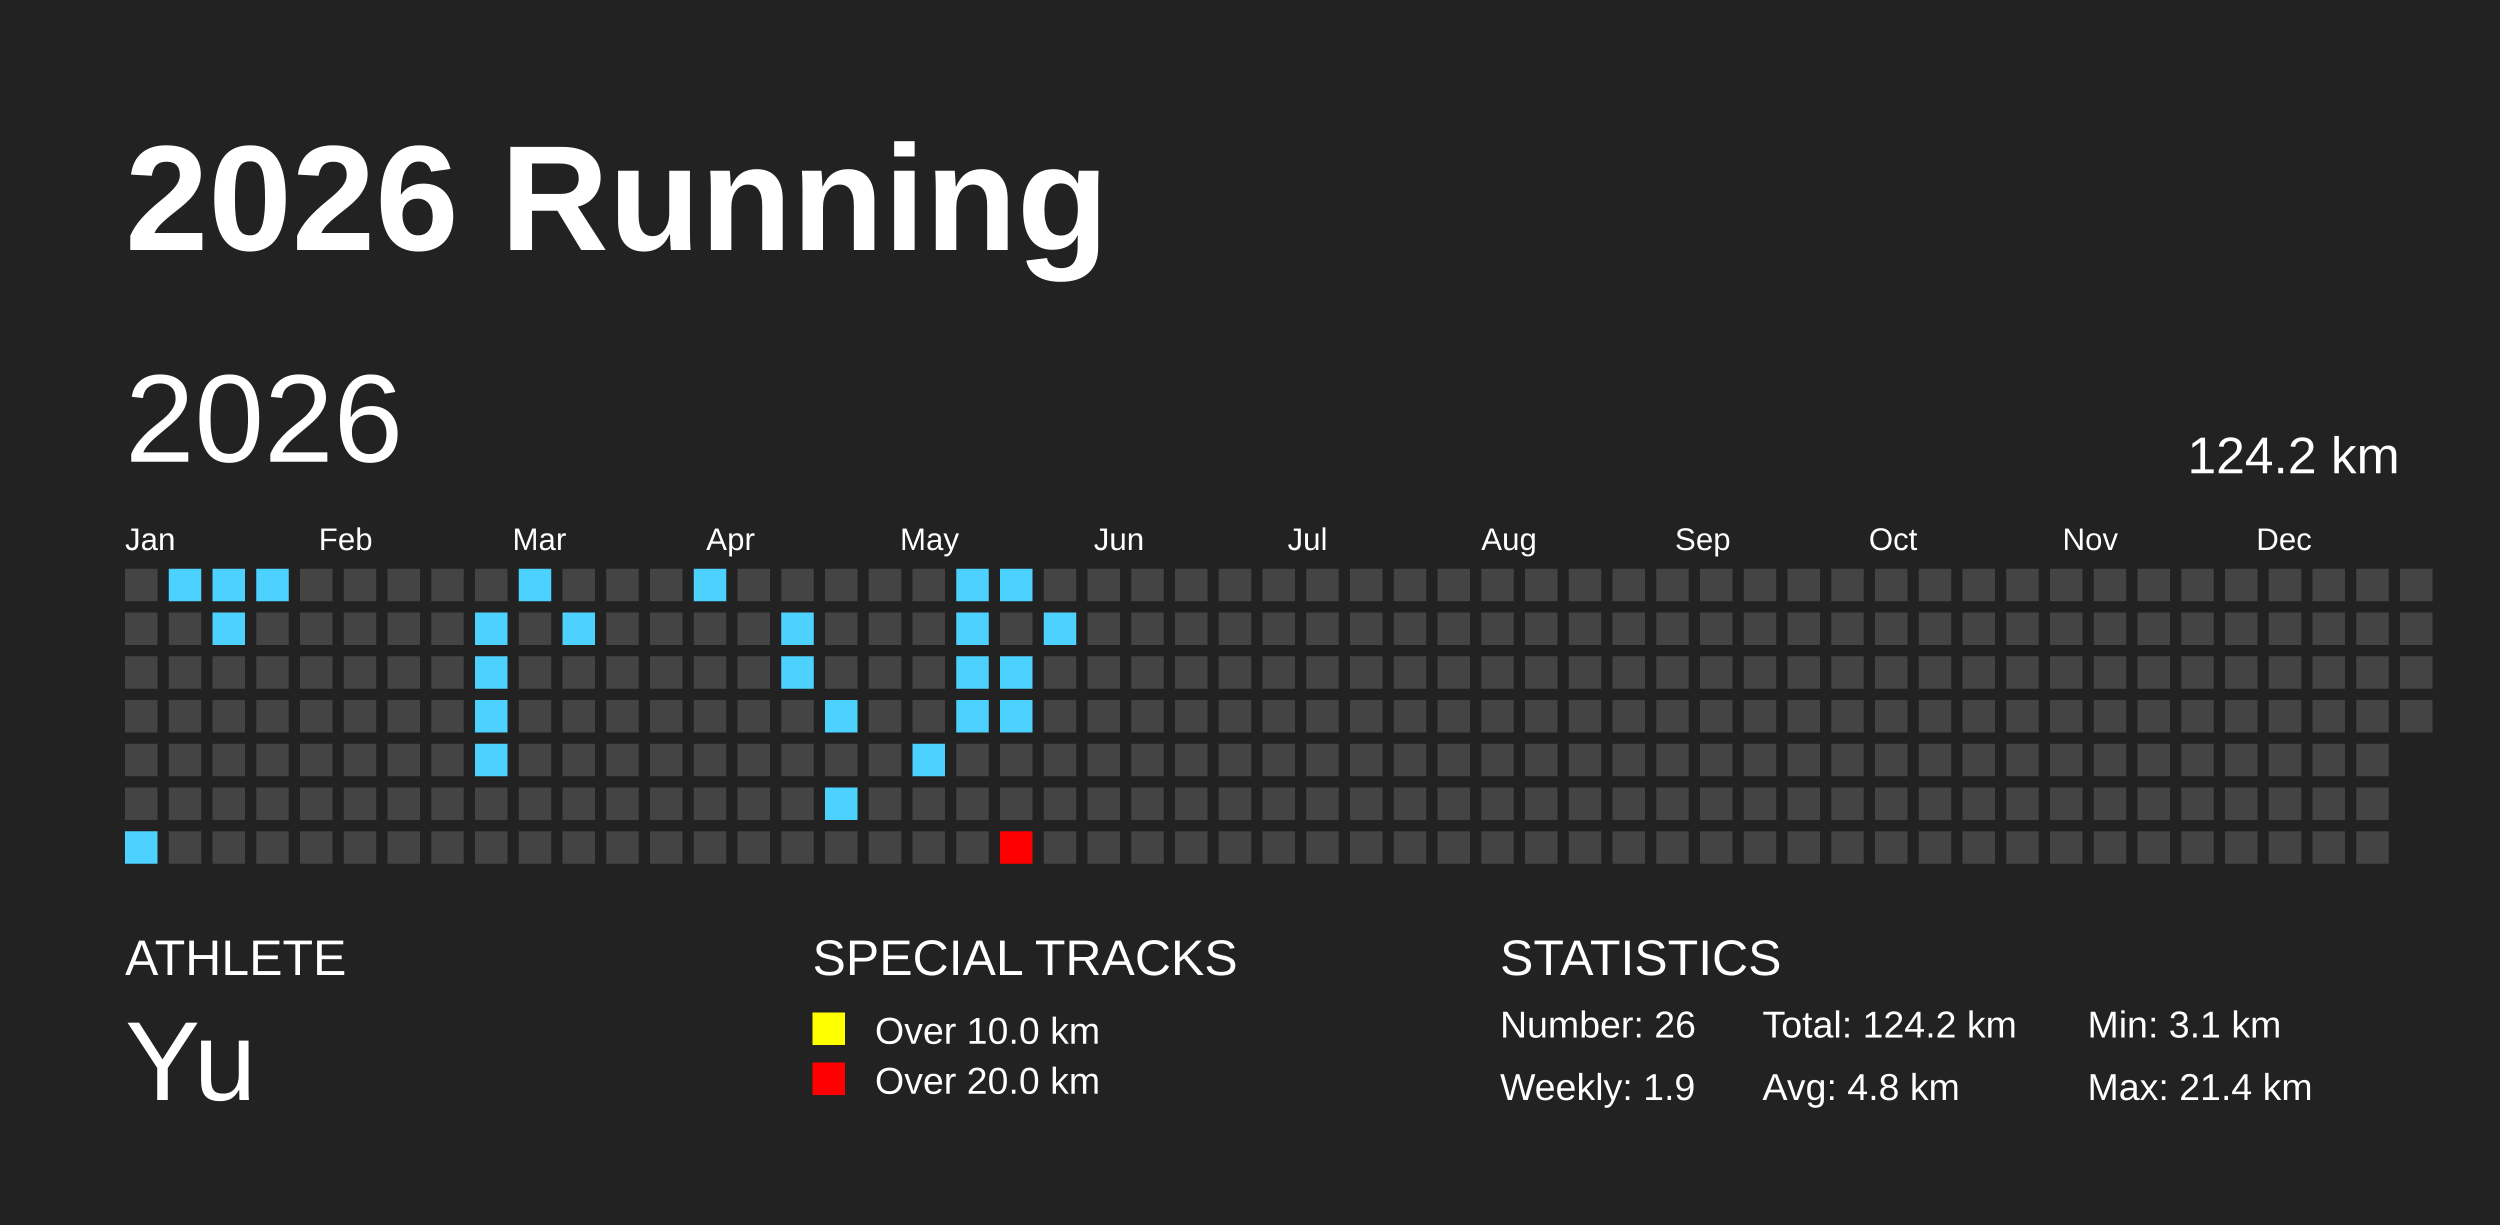
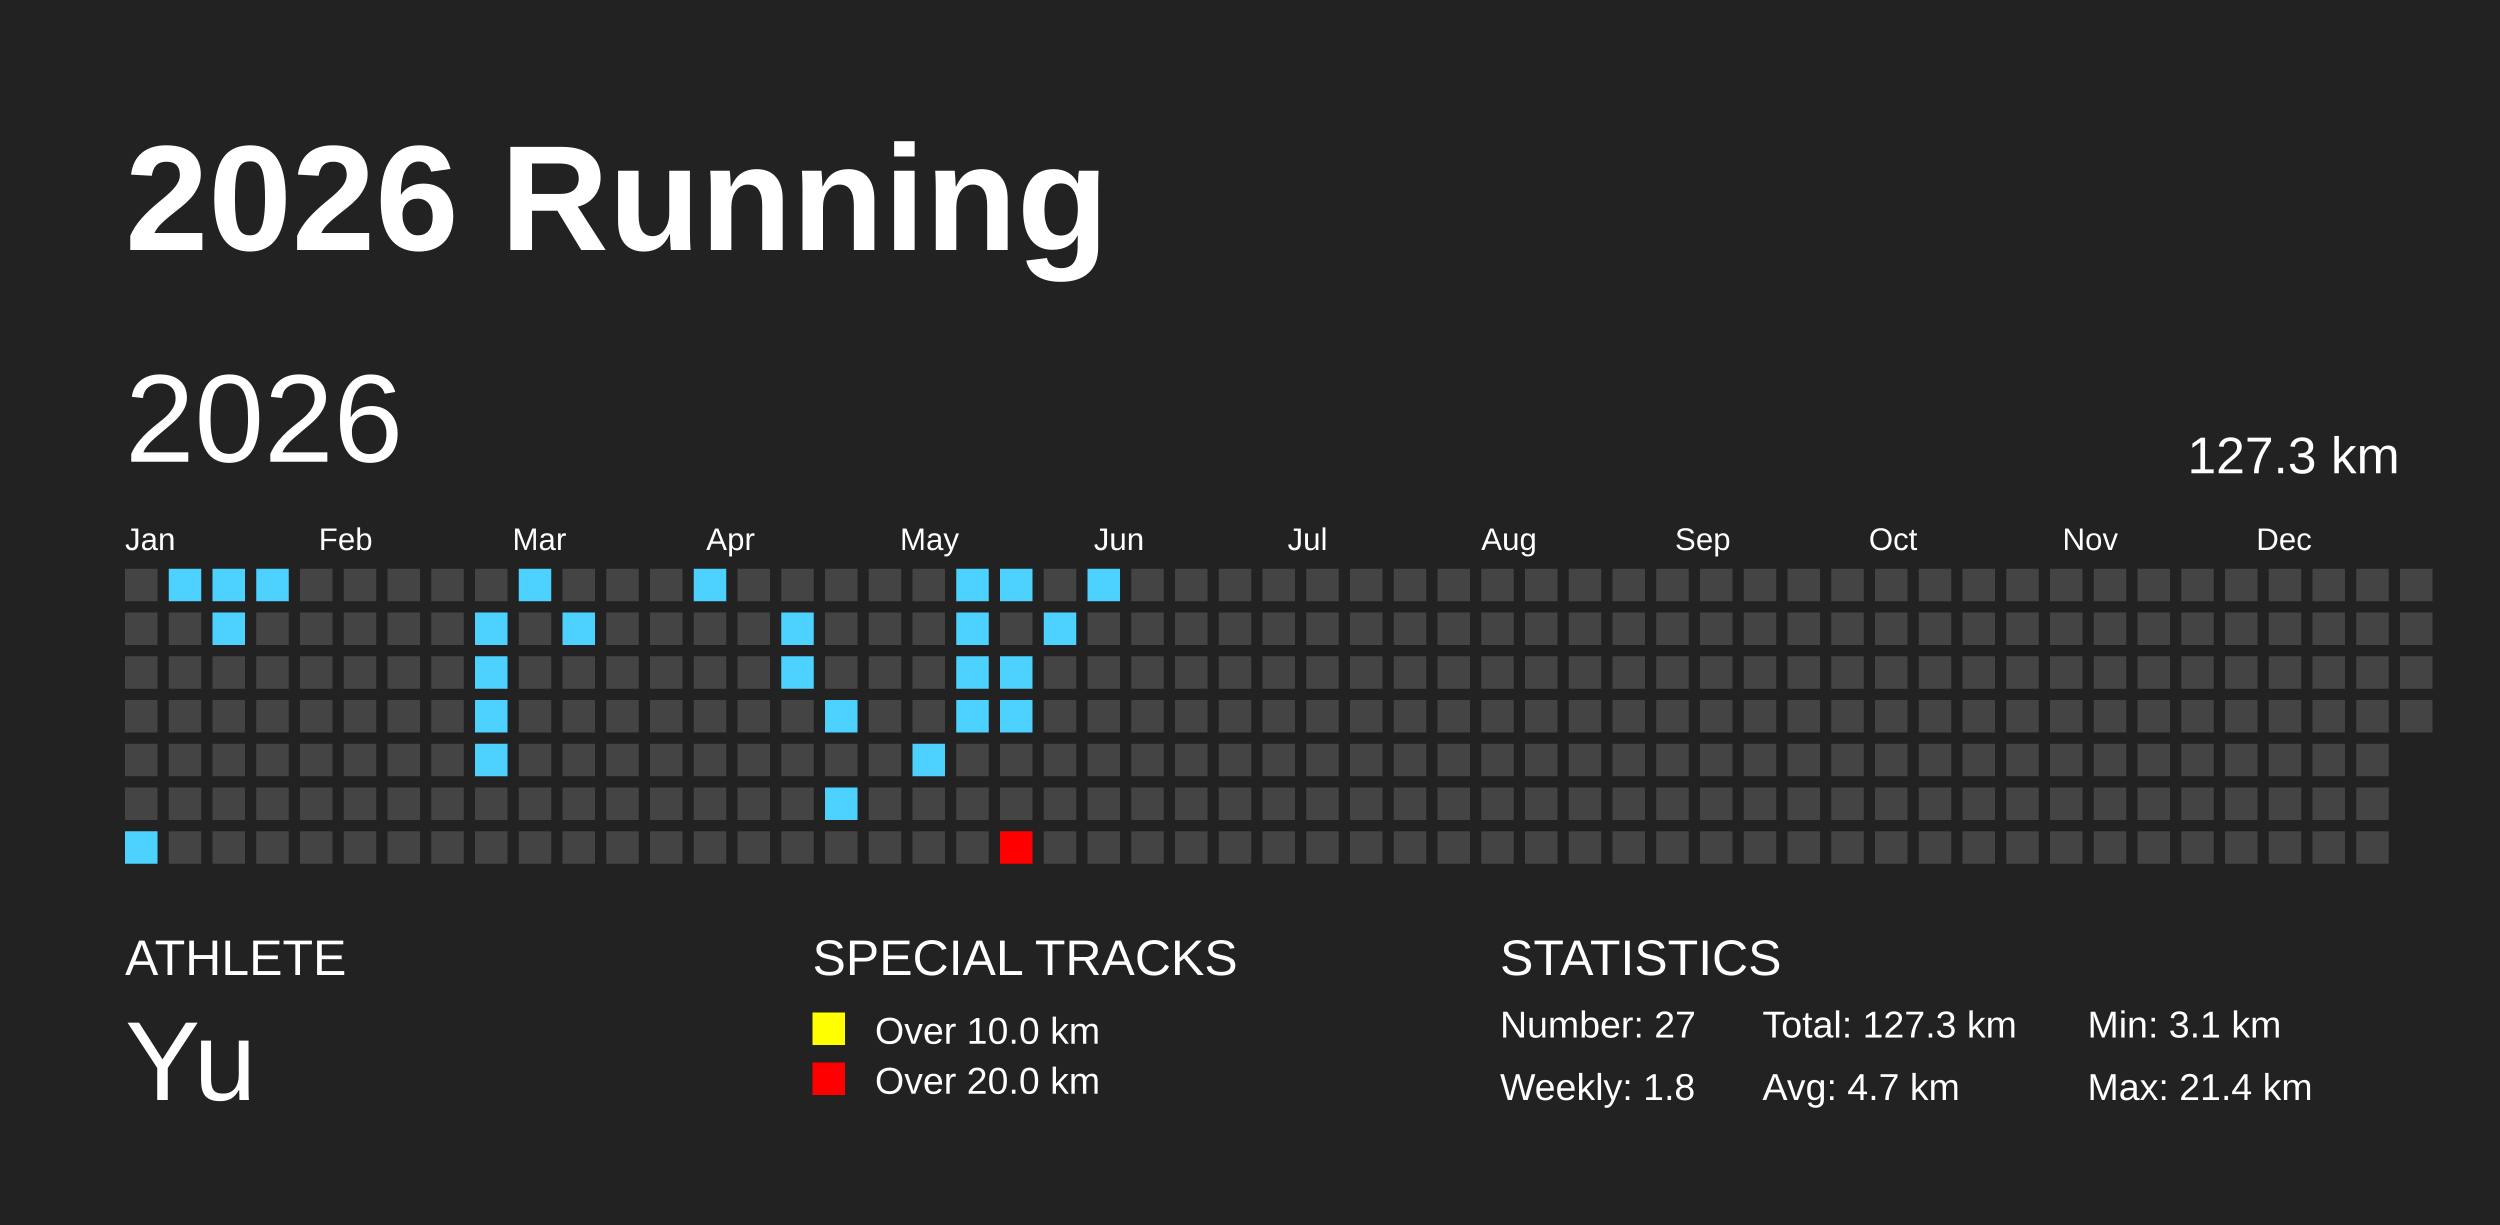
<svg xmlns="http://www.w3.org/2000/svg" baseProfile="full" height="98mm" version="1.1" viewBox="0,0,200,98" width="200mm">
  <defs />
  <rect fill="#222222" height="98" width="200" x="0" y="0" />
  <text fill="#FFFFFF" style="font-size:12px; font-family:Arial; font-weight:bold;" x="10" y="20">2026 Running</text>
  <text fill="#FFFFFF" style="font-size:4px; font-family:Arial" x="10" y="78">ATHLETE</text>
  <text fill="#FFFFFF" style="font-size:9px; font-family:Arial" x="10" y="88">Yu</text>
  <text fill="#FFFFFF" style="font-size:4px; font-family:Arial" x="65" y="78">SPECIAL TRACKS</text>
  <rect fill="yellow" height="2.6" width="2.6" x="65" y="81" />
  <text fill="#FFFFFF" style="font-size:3px; font-family:Arial" x="70" y="83.5">Over 10.0 km</text>
  <rect fill="red" height="2.6" width="2.6" x="65" y="85" />
  <text fill="#FFFFFF" style="font-size:3px; font-family:Arial" x="70" y="87.5">Over 20.0 km</text>
  <text fill="#FFFFFF" style="font-size:4px; font-family:Arial" x="120" y="78">STATISTICS</text>
-   <text fill="#FFFFFF" style="font-size:3px; font-family:Arial" x="120" y="83">Number: 26</text>
-   <text fill="#FFFFFF" style="font-size:3px; font-family:Arial" x="120" y="88">Weekly: 1.9</text>
-   <text fill="#FFFFFF" style="font-size:3px; font-family:Arial" x="141" y="83">Total: 124.2 km</text>
-   <text fill="#FFFFFF" style="font-size:3px; font-family:Arial" x="141" y="88">Avg: 4.8 km</text>
+   <text fill="#FFFFFF" style="font-size:3px; font-family:Arial" x="120" y="83">Number: 27</text>
+   <text fill="#FFFFFF" style="font-size:3px; font-family:Arial" x="120" y="88">Weekly: 1.8</text>
+   <text fill="#FFFFFF" style="font-size:3px; font-family:Arial" x="141" y="83">Total: 127.3 km</text>
+   <text fill="#FFFFFF" style="font-size:3px; font-family:Arial" x="141" y="88">Avg: 4.7 km</text>
  <text fill="#FFFFFF" style="font-size:3px; font-family:Arial" x="167" y="83">Min: 3.1 km</text>
  <text fill="#FFFFFF" style="font-size:3px; font-family:Arial" x="167" y="88">Max: 21.4 km</text>
  <text dominant-baseline="hanging" fill="#FFFFFF" style="font-size:10.0px; font-family:Arial;" x="10" y="30">2026</text>
-   <text dominant-baseline="hanging" fill="#FFFFFF" style="font-size:4.125px; font-family:Arial;" x="175" y="35">124.2 km</text>
+   <text dominant-baseline="hanging" fill="#FFFFFF" style="font-size:4.125px; font-family:Arial;" x="175" y="35">127.3 km</text>
  <text fill="#FFFFFF" style="font-size:2.5px; font-family:Arial" x="10.0" y="44">Jan</text>
  <text fill="#FFFFFF" style="font-size:2.5px; font-family:Arial" x="25.5" y="44">Feb</text>
  <text fill="#FFFFFF" style="font-size:2.5px; font-family:Arial" x="41.0" y="44">Mar</text>
  <text fill="#FFFFFF" style="font-size:2.5px; font-family:Arial" x="56.5" y="44">Apr</text>
  <text fill="#FFFFFF" style="font-size:2.5px; font-family:Arial" x="72.0" y="44">May</text>
  <text fill="#FFFFFF" style="font-size:2.5px; font-family:Arial" x="87.5" y="44">Jun</text>
  <text fill="#FFFFFF" style="font-size:2.5px; font-family:Arial" x="103.0" y="44">Jul</text>
  <text fill="#FFFFFF" style="font-size:2.5px; font-family:Arial" x="118.5" y="44">Aug</text>
  <text fill="#FFFFFF" style="font-size:2.5px; font-family:Arial" x="134.0" y="44">Sep</text>
  <text fill="#FFFFFF" style="font-size:2.5px; font-family:Arial" x="149.5" y="44">Oct</text>
  <text fill="#FFFFFF" style="font-size:2.5px; font-family:Arial" x="165.0" y="44">Nov</text>
  <text fill="#FFFFFF" style="font-size:2.5px; font-family:Arial" x="180.5" y="44">Dec</text>
  <rect fill="#444444" height="2.6" width="2.6" x="10.0" y="45.5" />
  <rect fill="#444444" height="2.6" width="2.6" x="10.0" y="49.0" />
  <rect fill="#444444" height="2.6" width="2.6" x="10.0" y="52.5" />
  <rect fill="#444444" height="2.6" width="2.6" x="10.0" y="56.0" />
  <rect fill="#444444" height="2.6" width="2.6" x="10.0" y="59.5" />
  <rect fill="#444444" height="2.6" width="2.6" x="10.0" y="63.0" />
  <rect fill="#4dd2ff" height="2.6" width="2.6" x="10.0" y="66.5" />
  <rect fill="#4dd2ff" height="2.6" width="2.6" x="13.5" y="45.5" />
  <rect fill="#444444" height="2.6" width="2.6" x="13.5" y="49.0" />
  <rect fill="#444444" height="2.6" width="2.6" x="13.5" y="52.5" />
  <rect fill="#444444" height="2.6" width="2.6" x="13.5" y="56.0" />
  <rect fill="#444444" height="2.6" width="2.6" x="13.5" y="59.5" />
  <rect fill="#444444" height="2.6" width="2.6" x="13.5" y="63.0" />
  <rect fill="#444444" height="2.6" width="2.6" x="13.5" y="66.5" />
  <rect fill="#4dd2ff" height="2.6" width="2.6" x="17.0" y="45.5" />
  <rect fill="#4dd2ff" height="2.6" width="2.6" x="17.0" y="49.0" />
  <rect fill="#444444" height="2.6" width="2.6" x="17.0" y="52.5" />
  <rect fill="#444444" height="2.6" width="2.6" x="17.0" y="56.0" />
  <rect fill="#444444" height="2.6" width="2.6" x="17.0" y="59.5" />
  <rect fill="#444444" height="2.6" width="2.6" x="17.0" y="63.0" />
  <rect fill="#444444" height="2.6" width="2.6" x="17.0" y="66.5" />
  <rect fill="#4dd2ff" height="2.6" width="2.6" x="20.5" y="45.5" />
  <rect fill="#444444" height="2.6" width="2.6" x="20.5" y="49.0" />
  <rect fill="#444444" height="2.6" width="2.6" x="20.5" y="52.5" />
  <rect fill="#444444" height="2.6" width="2.6" x="20.5" y="56.0" />
  <rect fill="#444444" height="2.6" width="2.6" x="20.5" y="59.5" />
  <rect fill="#444444" height="2.6" width="2.6" x="20.5" y="63.0" />
  <rect fill="#444444" height="2.6" width="2.6" x="20.5" y="66.5" />
  <rect fill="#444444" height="2.6" width="2.6" x="24.0" y="45.5" />
  <rect fill="#444444" height="2.6" width="2.6" x="24.0" y="49.0" />
  <rect fill="#444444" height="2.6" width="2.6" x="24.0" y="52.5" />
  <rect fill="#444444" height="2.6" width="2.6" x="24.0" y="56.0" />
  <rect fill="#444444" height="2.6" width="2.6" x="24.0" y="59.5" />
  <rect fill="#444444" height="2.6" width="2.6" x="24.0" y="63.0" />
  <rect fill="#444444" height="2.6" width="2.6" x="24.0" y="66.5" />
  <rect fill="#444444" height="2.6" width="2.6" x="27.5" y="45.5" />
  <rect fill="#444444" height="2.6" width="2.6" x="27.5" y="49.0" />
  <rect fill="#444444" height="2.6" width="2.6" x="27.5" y="52.5" />
  <rect fill="#444444" height="2.6" width="2.6" x="27.5" y="56.0" />
  <rect fill="#444444" height="2.6" width="2.6" x="27.5" y="59.5" />
  <rect fill="#444444" height="2.6" width="2.6" x="27.5" y="63.0" />
  <rect fill="#444444" height="2.6" width="2.6" x="27.5" y="66.5" />
  <rect fill="#444444" height="2.6" width="2.6" x="31.0" y="45.5" />
  <rect fill="#444444" height="2.6" width="2.6" x="31.0" y="49.0" />
  <rect fill="#444444" height="2.6" width="2.6" x="31.0" y="52.5" />
  <rect fill="#444444" height="2.6" width="2.6" x="31.0" y="56.0" />
  <rect fill="#444444" height="2.6" width="2.6" x="31.0" y="59.5" />
  <rect fill="#444444" height="2.6" width="2.6" x="31.0" y="63.0" />
  <rect fill="#444444" height="2.6" width="2.6" x="31.0" y="66.5" />
  <rect fill="#444444" height="2.6" width="2.6" x="34.5" y="45.5" />
  <rect fill="#444444" height="2.6" width="2.6" x="34.5" y="49.0" />
  <rect fill="#444444" height="2.6" width="2.6" x="34.5" y="52.5" />
  <rect fill="#444444" height="2.6" width="2.6" x="34.5" y="56.0" />
  <rect fill="#444444" height="2.6" width="2.6" x="34.5" y="59.5" />
  <rect fill="#444444" height="2.6" width="2.6" x="34.5" y="63.0" />
  <rect fill="#444444" height="2.6" width="2.6" x="34.5" y="66.5" />
  <rect fill="#444444" height="2.6" width="2.6" x="38.0" y="45.5" />
  <rect fill="#4dd2ff" height="2.6" width="2.6" x="38.0" y="49.0" />
  <rect fill="#4dd2ff" height="2.6" width="2.6" x="38.0" y="52.5" />
  <rect fill="#4dd2ff" height="2.6" width="2.6" x="38.0" y="56.0" />
  <rect fill="#4dd2ff" height="2.6" width="2.6" x="38.0" y="59.5" />
  <rect fill="#444444" height="2.6" width="2.6" x="38.0" y="63.0" />
  <rect fill="#444444" height="2.6" width="2.6" x="38.0" y="66.5" />
  <rect fill="#4dd2ff" height="2.6" width="2.6" x="41.5" y="45.5" />
  <rect fill="#444444" height="2.6" width="2.6" x="41.5" y="49.0" />
  <rect fill="#444444" height="2.6" width="2.6" x="41.5" y="52.5" />
  <rect fill="#444444" height="2.6" width="2.6" x="41.5" y="56.0" />
  <rect fill="#444444" height="2.6" width="2.6" x="41.5" y="59.5" />
  <rect fill="#444444" height="2.6" width="2.6" x="41.5" y="63.0" />
  <rect fill="#444444" height="2.6" width="2.6" x="41.5" y="66.5" />
  <rect fill="#444444" height="2.6" width="2.6" x="45.0" y="45.5" />
  <rect fill="#4dd2ff" height="2.6" width="2.6" x="45.0" y="49.0" />
  <rect fill="#444444" height="2.6" width="2.6" x="45.0" y="52.5" />
  <rect fill="#444444" height="2.6" width="2.6" x="45.0" y="56.0" />
  <rect fill="#444444" height="2.6" width="2.6" x="45.0" y="59.5" />
  <rect fill="#444444" height="2.6" width="2.6" x="45.0" y="63.0" />
  <rect fill="#444444" height="2.6" width="2.6" x="45.0" y="66.5" />
  <rect fill="#444444" height="2.6" width="2.6" x="48.5" y="45.5" />
  <rect fill="#444444" height="2.6" width="2.6" x="48.5" y="49.0" />
  <rect fill="#444444" height="2.6" width="2.6" x="48.5" y="52.5" />
  <rect fill="#444444" height="2.6" width="2.6" x="48.5" y="56.0" />
  <rect fill="#444444" height="2.6" width="2.6" x="48.5" y="59.5" />
  <rect fill="#444444" height="2.6" width="2.6" x="48.5" y="63.0" />
  <rect fill="#444444" height="2.6" width="2.6" x="48.5" y="66.5" />
  <rect fill="#444444" height="2.6" width="2.6" x="52.0" y="45.5" />
  <rect fill="#444444" height="2.6" width="2.6" x="52.0" y="49.0" />
  <rect fill="#444444" height="2.6" width="2.6" x="52.0" y="52.5" />
  <rect fill="#444444" height="2.6" width="2.6" x="52.0" y="56.0" />
  <rect fill="#444444" height="2.6" width="2.6" x="52.0" y="59.5" />
  <rect fill="#444444" height="2.6" width="2.6" x="52.0" y="63.0" />
  <rect fill="#444444" height="2.6" width="2.6" x="52.0" y="66.5" />
  <rect fill="#4dd2ff" height="2.6" width="2.6" x="55.5" y="45.5" />
  <rect fill="#444444" height="2.6" width="2.6" x="55.5" y="49.0" />
  <rect fill="#444444" height="2.6" width="2.6" x="55.5" y="52.5" />
  <rect fill="#444444" height="2.6" width="2.6" x="55.5" y="56.0" />
  <rect fill="#444444" height="2.6" width="2.6" x="55.5" y="59.5" />
  <rect fill="#444444" height="2.6" width="2.6" x="55.5" y="63.0" />
  <rect fill="#444444" height="2.6" width="2.6" x="55.5" y="66.5" />
  <rect fill="#444444" height="2.6" width="2.6" x="59.0" y="45.5" />
  <rect fill="#444444" height="2.6" width="2.6" x="59.0" y="49.0" />
  <rect fill="#444444" height="2.6" width="2.6" x="59.0" y="52.5" />
  <rect fill="#444444" height="2.6" width="2.6" x="59.0" y="56.0" />
  <rect fill="#444444" height="2.6" width="2.6" x="59.0" y="59.5" />
  <rect fill="#444444" height="2.6" width="2.6" x="59.0" y="63.0" />
  <rect fill="#444444" height="2.6" width="2.6" x="59.0" y="66.5" />
  <rect fill="#444444" height="2.6" width="2.6" x="62.5" y="45.5" />
  <rect fill="#4dd2ff" height="2.6" width="2.6" x="62.5" y="49.0" />
  <rect fill="#4dd2ff" height="2.6" width="2.6" x="62.5" y="52.5" />
  <rect fill="#444444" height="2.6" width="2.6" x="62.5" y="56.0" />
  <rect fill="#444444" height="2.6" width="2.6" x="62.5" y="59.5" />
  <rect fill="#444444" height="2.6" width="2.6" x="62.5" y="63.0" />
  <rect fill="#444444" height="2.6" width="2.6" x="62.5" y="66.5" />
  <rect fill="#444444" height="2.6" width="2.6" x="66.0" y="45.5" />
  <rect fill="#444444" height="2.6" width="2.6" x="66.0" y="49.0" />
  <rect fill="#444444" height="2.6" width="2.6" x="66.0" y="52.5" />
  <rect fill="#4dd2ff" height="2.6" width="2.6" x="66.0" y="56.0" />
  <rect fill="#444444" height="2.6" width="2.6" x="66.0" y="59.5" />
  <rect fill="#4dd2ff" height="2.6" width="2.6" x="66.0" y="63.0" />
  <rect fill="#444444" height="2.6" width="2.6" x="66.0" y="66.5" />
  <rect fill="#444444" height="2.6" width="2.6" x="69.5" y="45.5" />
  <rect fill="#444444" height="2.6" width="2.6" x="69.5" y="49.0" />
  <rect fill="#444444" height="2.6" width="2.6" x="69.5" y="52.5" />
  <rect fill="#444444" height="2.6" width="2.6" x="69.5" y="56.0" />
  <rect fill="#444444" height="2.6" width="2.6" x="69.5" y="59.5" />
  <rect fill="#444444" height="2.6" width="2.6" x="69.5" y="63.0" />
  <rect fill="#444444" height="2.6" width="2.6" x="69.5" y="66.5" />
  <rect fill="#444444" height="2.6" width="2.6" x="73.0" y="45.5" />
  <rect fill="#444444" height="2.6" width="2.6" x="73.0" y="49.0" />
  <rect fill="#444444" height="2.6" width="2.6" x="73.0" y="52.5" />
  <rect fill="#444444" height="2.6" width="2.6" x="73.0" y="56.0" />
  <rect fill="#4dd2ff" height="2.6" width="2.6" x="73.0" y="59.5" />
  <rect fill="#444444" height="2.6" width="2.6" x="73.0" y="63.0" />
  <rect fill="#444444" height="2.6" width="2.6" x="73.0" y="66.5" />
  <rect fill="#4dd2ff" height="2.6" width="2.6" x="76.5" y="45.5" />
  <rect fill="#4dd2ff" height="2.6" width="2.6" x="76.5" y="49.0" />
  <rect fill="#4dd2ff" height="2.6" width="2.6" x="76.5" y="52.5" />
  <rect fill="#4dd2ff" height="2.6" width="2.6" x="76.5" y="56.0" />
  <rect fill="#444444" height="2.6" width="2.6" x="76.5" y="59.5" />
  <rect fill="#444444" height="2.6" width="2.6" x="76.5" y="63.0" />
  <rect fill="#444444" height="2.6" width="2.6" x="76.5" y="66.5" />
  <rect fill="#4dd2ff" height="2.6" width="2.6" x="80.0" y="45.5" />
  <rect fill="#444444" height="2.6" width="2.6" x="80.0" y="49.0" />
  <rect fill="#4dd2ff" height="2.6" width="2.6" x="80.0" y="52.5" />
  <rect fill="#4dd2ff" height="2.6" width="2.6" x="80.0" y="56.0" />
  <rect fill="#444444" height="2.6" width="2.6" x="80.0" y="59.5" />
  <rect fill="#444444" height="2.6" width="2.6" x="80.0" y="63.0" />
  <rect fill="red" height="2.6" width="2.6" x="80.0" y="66.5" />
  <rect fill="#444444" height="2.6" width="2.6" x="83.5" y="45.5" />
  <rect fill="#4dd2ff" height="2.6" width="2.6" x="83.5" y="49.0" />
  <rect fill="#444444" height="2.6" width="2.6" x="83.5" y="52.5" />
  <rect fill="#444444" height="2.6" width="2.6" x="83.5" y="56.0" />
  <rect fill="#444444" height="2.6" width="2.6" x="83.5" y="59.5" />
  <rect fill="#444444" height="2.6" width="2.6" x="83.5" y="63.0" />
  <rect fill="#444444" height="2.6" width="2.6" x="83.5" y="66.5" />
-   <rect fill="#444444" height="2.6" width="2.6" x="87.0" y="45.5" />
+   <rect fill="#4dd2ff" height="2.6" width="2.6" x="87.0" y="45.5" />
  <rect fill="#444444" height="2.6" width="2.6" x="87.0" y="49.0" />
  <rect fill="#444444" height="2.6" width="2.6" x="87.0" y="52.5" />
  <rect fill="#444444" height="2.6" width="2.6" x="87.0" y="56.0" />
  <rect fill="#444444" height="2.6" width="2.6" x="87.0" y="59.5" />
  <rect fill="#444444" height="2.6" width="2.6" x="87.0" y="63.0" />
  <rect fill="#444444" height="2.6" width="2.6" x="87.0" y="66.5" />
  <rect fill="#444444" height="2.6" width="2.6" x="90.5" y="45.5" />
  <rect fill="#444444" height="2.6" width="2.6" x="90.5" y="49.0" />
  <rect fill="#444444" height="2.6" width="2.6" x="90.5" y="52.5" />
  <rect fill="#444444" height="2.6" width="2.6" x="90.5" y="56.0" />
  <rect fill="#444444" height="2.6" width="2.6" x="90.5" y="59.5" />
  <rect fill="#444444" height="2.6" width="2.6" x="90.5" y="63.0" />
  <rect fill="#444444" height="2.6" width="2.6" x="90.5" y="66.5" />
  <rect fill="#444444" height="2.6" width="2.6" x="94.0" y="45.5" />
  <rect fill="#444444" height="2.6" width="2.6" x="94.0" y="49.0" />
  <rect fill="#444444" height="2.6" width="2.6" x="94.0" y="52.5" />
  <rect fill="#444444" height="2.6" width="2.6" x="94.0" y="56.0" />
  <rect fill="#444444" height="2.6" width="2.6" x="94.0" y="59.5" />
  <rect fill="#444444" height="2.6" width="2.6" x="94.0" y="63.0" />
  <rect fill="#444444" height="2.6" width="2.6" x="94.0" y="66.5" />
  <rect fill="#444444" height="2.6" width="2.6" x="97.5" y="45.5" />
  <rect fill="#444444" height="2.6" width="2.6" x="97.5" y="49.0" />
  <rect fill="#444444" height="2.6" width="2.6" x="97.5" y="52.5" />
  <rect fill="#444444" height="2.6" width="2.6" x="97.5" y="56.0" />
  <rect fill="#444444" height="2.6" width="2.6" x="97.5" y="59.5" />
  <rect fill="#444444" height="2.6" width="2.6" x="97.5" y="63.0" />
  <rect fill="#444444" height="2.6" width="2.6" x="97.5" y="66.5" />
  <rect fill="#444444" height="2.6" width="2.6" x="101.0" y="45.5" />
  <rect fill="#444444" height="2.6" width="2.6" x="101.0" y="49.0" />
  <rect fill="#444444" height="2.6" width="2.6" x="101.0" y="52.5" />
  <rect fill="#444444" height="2.6" width="2.6" x="101.0" y="56.0" />
  <rect fill="#444444" height="2.6" width="2.6" x="101.0" y="59.5" />
  <rect fill="#444444" height="2.6" width="2.6" x="101.0" y="63.0" />
  <rect fill="#444444" height="2.6" width="2.6" x="101.0" y="66.5" />
  <rect fill="#444444" height="2.6" width="2.6" x="104.5" y="45.5" />
  <rect fill="#444444" height="2.6" width="2.6" x="104.5" y="49.0" />
  <rect fill="#444444" height="2.6" width="2.6" x="104.5" y="52.5" />
  <rect fill="#444444" height="2.6" width="2.6" x="104.5" y="56.0" />
  <rect fill="#444444" height="2.6" width="2.6" x="104.5" y="59.5" />
  <rect fill="#444444" height="2.6" width="2.6" x="104.5" y="63.0" />
  <rect fill="#444444" height="2.6" width="2.6" x="104.5" y="66.5" />
  <rect fill="#444444" height="2.6" width="2.6" x="108.0" y="45.5" />
  <rect fill="#444444" height="2.6" width="2.6" x="108.0" y="49.0" />
  <rect fill="#444444" height="2.6" width="2.6" x="108.0" y="52.5" />
  <rect fill="#444444" height="2.6" width="2.6" x="108.0" y="56.0" />
  <rect fill="#444444" height="2.6" width="2.6" x="108.0" y="59.5" />
  <rect fill="#444444" height="2.6" width="2.6" x="108.0" y="63.0" />
  <rect fill="#444444" height="2.6" width="2.6" x="108.0" y="66.5" />
  <rect fill="#444444" height="2.6" width="2.6" x="111.5" y="45.5" />
  <rect fill="#444444" height="2.6" width="2.6" x="111.5" y="49.0" />
  <rect fill="#444444" height="2.6" width="2.6" x="111.5" y="52.5" />
  <rect fill="#444444" height="2.6" width="2.6" x="111.5" y="56.0" />
  <rect fill="#444444" height="2.6" width="2.6" x="111.5" y="59.5" />
  <rect fill="#444444" height="2.6" width="2.6" x="111.5" y="63.0" />
  <rect fill="#444444" height="2.6" width="2.6" x="111.5" y="66.5" />
  <rect fill="#444444" height="2.6" width="2.6" x="115.0" y="45.5" />
  <rect fill="#444444" height="2.6" width="2.6" x="115.0" y="49.0" />
  <rect fill="#444444" height="2.6" width="2.6" x="115.0" y="52.5" />
  <rect fill="#444444" height="2.6" width="2.6" x="115.0" y="56.0" />
  <rect fill="#444444" height="2.6" width="2.6" x="115.0" y="59.5" />
  <rect fill="#444444" height="2.6" width="2.6" x="115.0" y="63.0" />
  <rect fill="#444444" height="2.6" width="2.6" x="115.0" y="66.5" />
  <rect fill="#444444" height="2.6" width="2.6" x="118.5" y="45.5" />
  <rect fill="#444444" height="2.6" width="2.6" x="118.5" y="49.0" />
  <rect fill="#444444" height="2.6" width="2.6" x="118.5" y="52.5" />
  <rect fill="#444444" height="2.6" width="2.6" x="118.5" y="56.0" />
  <rect fill="#444444" height="2.6" width="2.6" x="118.5" y="59.5" />
  <rect fill="#444444" height="2.6" width="2.6" x="118.5" y="63.0" />
  <rect fill="#444444" height="2.6" width="2.6" x="118.5" y="66.5" />
  <rect fill="#444444" height="2.6" width="2.6" x="122.0" y="45.5" />
  <rect fill="#444444" height="2.6" width="2.6" x="122.0" y="49.0" />
  <rect fill="#444444" height="2.6" width="2.6" x="122.0" y="52.5" />
  <rect fill="#444444" height="2.6" width="2.6" x="122.0" y="56.0" />
  <rect fill="#444444" height="2.6" width="2.6" x="122.0" y="59.5" />
  <rect fill="#444444" height="2.6" width="2.6" x="122.0" y="63.0" />
  <rect fill="#444444" height="2.6" width="2.6" x="122.0" y="66.5" />
  <rect fill="#444444" height="2.6" width="2.6" x="125.5" y="45.5" />
  <rect fill="#444444" height="2.6" width="2.6" x="125.5" y="49.0" />
  <rect fill="#444444" height="2.6" width="2.6" x="125.5" y="52.5" />
  <rect fill="#444444" height="2.6" width="2.6" x="125.5" y="56.0" />
  <rect fill="#444444" height="2.6" width="2.6" x="125.5" y="59.5" />
  <rect fill="#444444" height="2.6" width="2.6" x="125.5" y="63.0" />
  <rect fill="#444444" height="2.6" width="2.6" x="125.5" y="66.5" />
  <rect fill="#444444" height="2.6" width="2.6" x="129.0" y="45.5" />
  <rect fill="#444444" height="2.6" width="2.6" x="129.0" y="49.0" />
  <rect fill="#444444" height="2.6" width="2.6" x="129.0" y="52.5" />
  <rect fill="#444444" height="2.6" width="2.6" x="129.0" y="56.0" />
  <rect fill="#444444" height="2.6" width="2.6" x="129.0" y="59.5" />
  <rect fill="#444444" height="2.6" width="2.6" x="129.0" y="63.0" />
  <rect fill="#444444" height="2.6" width="2.6" x="129.0" y="66.5" />
  <rect fill="#444444" height="2.6" width="2.6" x="132.5" y="45.5" />
  <rect fill="#444444" height="2.6" width="2.6" x="132.5" y="49.0" />
  <rect fill="#444444" height="2.6" width="2.6" x="132.5" y="52.5" />
  <rect fill="#444444" height="2.6" width="2.6" x="132.5" y="56.0" />
  <rect fill="#444444" height="2.6" width="2.6" x="132.5" y="59.5" />
  <rect fill="#444444" height="2.6" width="2.6" x="132.5" y="63.0" />
  <rect fill="#444444" height="2.6" width="2.6" x="132.5" y="66.5" />
  <rect fill="#444444" height="2.6" width="2.6" x="136.0" y="45.5" />
  <rect fill="#444444" height="2.6" width="2.6" x="136.0" y="49.0" />
  <rect fill="#444444" height="2.6" width="2.6" x="136.0" y="52.5" />
  <rect fill="#444444" height="2.6" width="2.6" x="136.0" y="56.0" />
  <rect fill="#444444" height="2.6" width="2.6" x="136.0" y="59.5" />
  <rect fill="#444444" height="2.6" width="2.6" x="136.0" y="63.0" />
  <rect fill="#444444" height="2.6" width="2.6" x="136.0" y="66.5" />
  <rect fill="#444444" height="2.6" width="2.6" x="139.5" y="45.5" />
  <rect fill="#444444" height="2.6" width="2.6" x="139.5" y="49.0" />
  <rect fill="#444444" height="2.6" width="2.6" x="139.5" y="52.5" />
  <rect fill="#444444" height="2.6" width="2.6" x="139.5" y="56.0" />
  <rect fill="#444444" height="2.6" width="2.6" x="139.5" y="59.5" />
  <rect fill="#444444" height="2.6" width="2.6" x="139.5" y="63.0" />
  <rect fill="#444444" height="2.6" width="2.6" x="139.5" y="66.5" />
  <rect fill="#444444" height="2.6" width="2.6" x="143.0" y="45.5" />
  <rect fill="#444444" height="2.6" width="2.6" x="143.0" y="49.0" />
  <rect fill="#444444" height="2.6" width="2.6" x="143.0" y="52.5" />
  <rect fill="#444444" height="2.6" width="2.6" x="143.0" y="56.0" />
  <rect fill="#444444" height="2.6" width="2.6" x="143.0" y="59.5" />
  <rect fill="#444444" height="2.6" width="2.6" x="143.0" y="63.0" />
  <rect fill="#444444" height="2.6" width="2.6" x="143.0" y="66.5" />
  <rect fill="#444444" height="2.6" width="2.6" x="146.5" y="45.5" />
  <rect fill="#444444" height="2.6" width="2.6" x="146.5" y="49.0" />
  <rect fill="#444444" height="2.6" width="2.6" x="146.5" y="52.5" />
  <rect fill="#444444" height="2.6" width="2.6" x="146.5" y="56.0" />
  <rect fill="#444444" height="2.6" width="2.6" x="146.5" y="59.5" />
  <rect fill="#444444" height="2.6" width="2.6" x="146.5" y="63.0" />
  <rect fill="#444444" height="2.6" width="2.6" x="146.5" y="66.5" />
  <rect fill="#444444" height="2.6" width="2.6" x="150.0" y="45.5" />
  <rect fill="#444444" height="2.6" width="2.6" x="150.0" y="49.0" />
  <rect fill="#444444" height="2.6" width="2.6" x="150.0" y="52.5" />
  <rect fill="#444444" height="2.6" width="2.6" x="150.0" y="56.0" />
  <rect fill="#444444" height="2.6" width="2.6" x="150.0" y="59.5" />
  <rect fill="#444444" height="2.6" width="2.6" x="150.0" y="63.0" />
  <rect fill="#444444" height="2.6" width="2.6" x="150.0" y="66.5" />
  <rect fill="#444444" height="2.6" width="2.6" x="153.5" y="45.5" />
  <rect fill="#444444" height="2.6" width="2.6" x="153.5" y="49.0" />
  <rect fill="#444444" height="2.6" width="2.6" x="153.5" y="52.5" />
  <rect fill="#444444" height="2.6" width="2.6" x="153.5" y="56.0" />
  <rect fill="#444444" height="2.6" width="2.6" x="153.5" y="59.5" />
  <rect fill="#444444" height="2.6" width="2.6" x="153.5" y="63.0" />
  <rect fill="#444444" height="2.6" width="2.6" x="153.5" y="66.5" />
  <rect fill="#444444" height="2.6" width="2.6" x="157.0" y="45.5" />
  <rect fill="#444444" height="2.6" width="2.6" x="157.0" y="49.0" />
  <rect fill="#444444" height="2.6" width="2.6" x="157.0" y="52.5" />
  <rect fill="#444444" height="2.6" width="2.6" x="157.0" y="56.0" />
  <rect fill="#444444" height="2.6" width="2.6" x="157.0" y="59.5" />
  <rect fill="#444444" height="2.6" width="2.6" x="157.0" y="63.0" />
  <rect fill="#444444" height="2.6" width="2.6" x="157.0" y="66.5" />
  <rect fill="#444444" height="2.6" width="2.6" x="160.5" y="45.5" />
  <rect fill="#444444" height="2.6" width="2.6" x="160.5" y="49.0" />
  <rect fill="#444444" height="2.6" width="2.6" x="160.5" y="52.5" />
  <rect fill="#444444" height="2.6" width="2.6" x="160.5" y="56.0" />
  <rect fill="#444444" height="2.6" width="2.6" x="160.5" y="59.5" />
  <rect fill="#444444" height="2.6" width="2.6" x="160.5" y="63.0" />
  <rect fill="#444444" height="2.6" width="2.6" x="160.5" y="66.5" />
  <rect fill="#444444" height="2.6" width="2.6" x="164.0" y="45.5" />
  <rect fill="#444444" height="2.6" width="2.6" x="164.0" y="49.0" />
  <rect fill="#444444" height="2.6" width="2.6" x="164.0" y="52.5" />
  <rect fill="#444444" height="2.6" width="2.6" x="164.0" y="56.0" />
  <rect fill="#444444" height="2.6" width="2.6" x="164.0" y="59.5" />
  <rect fill="#444444" height="2.6" width="2.6" x="164.0" y="63.0" />
  <rect fill="#444444" height="2.6" width="2.6" x="164.0" y="66.5" />
  <rect fill="#444444" height="2.6" width="2.6" x="167.5" y="45.5" />
  <rect fill="#444444" height="2.6" width="2.6" x="167.5" y="49.0" />
  <rect fill="#444444" height="2.6" width="2.6" x="167.5" y="52.5" />
  <rect fill="#444444" height="2.6" width="2.6" x="167.5" y="56.0" />
  <rect fill="#444444" height="2.6" width="2.6" x="167.5" y="59.5" />
  <rect fill="#444444" height="2.6" width="2.6" x="167.5" y="63.0" />
  <rect fill="#444444" height="2.6" width="2.6" x="167.5" y="66.5" />
  <rect fill="#444444" height="2.6" width="2.6" x="171.0" y="45.5" />
  <rect fill="#444444" height="2.6" width="2.6" x="171.0" y="49.0" />
  <rect fill="#444444" height="2.6" width="2.6" x="171.0" y="52.5" />
  <rect fill="#444444" height="2.6" width="2.6" x="171.0" y="56.0" />
  <rect fill="#444444" height="2.6" width="2.6" x="171.0" y="59.5" />
  <rect fill="#444444" height="2.6" width="2.6" x="171.0" y="63.0" />
  <rect fill="#444444" height="2.6" width="2.6" x="171.0" y="66.5" />
  <rect fill="#444444" height="2.6" width="2.6" x="174.5" y="45.5" />
  <rect fill="#444444" height="2.6" width="2.6" x="174.5" y="49.0" />
  <rect fill="#444444" height="2.6" width="2.6" x="174.5" y="52.5" />
  <rect fill="#444444" height="2.6" width="2.6" x="174.5" y="56.0" />
  <rect fill="#444444" height="2.6" width="2.6" x="174.5" y="59.5" />
  <rect fill="#444444" height="2.6" width="2.6" x="174.5" y="63.0" />
  <rect fill="#444444" height="2.6" width="2.6" x="174.5" y="66.5" />
  <rect fill="#444444" height="2.6" width="2.6" x="178.0" y="45.5" />
  <rect fill="#444444" height="2.6" width="2.6" x="178.0" y="49.0" />
  <rect fill="#444444" height="2.6" width="2.6" x="178.0" y="52.5" />
  <rect fill="#444444" height="2.6" width="2.6" x="178.0" y="56.0" />
  <rect fill="#444444" height="2.6" width="2.6" x="178.0" y="59.5" />
  <rect fill="#444444" height="2.6" width="2.6" x="178.0" y="63.0" />
  <rect fill="#444444" height="2.6" width="2.6" x="178.0" y="66.5" />
  <rect fill="#444444" height="2.6" width="2.6" x="181.5" y="45.5" />
  <rect fill="#444444" height="2.6" width="2.6" x="181.5" y="49.0" />
  <rect fill="#444444" height="2.6" width="2.6" x="181.5" y="52.5" />
  <rect fill="#444444" height="2.6" width="2.6" x="181.5" y="56.0" />
  <rect fill="#444444" height="2.6" width="2.6" x="181.5" y="59.5" />
  <rect fill="#444444" height="2.6" width="2.6" x="181.5" y="63.0" />
  <rect fill="#444444" height="2.6" width="2.6" x="181.5" y="66.5" />
  <rect fill="#444444" height="2.6" width="2.6" x="185.0" y="45.5" />
  <rect fill="#444444" height="2.6" width="2.6" x="185.0" y="49.0" />
  <rect fill="#444444" height="2.6" width="2.6" x="185.0" y="52.5" />
  <rect fill="#444444" height="2.6" width="2.6" x="185.0" y="56.0" />
  <rect fill="#444444" height="2.6" width="2.6" x="185.0" y="59.5" />
  <rect fill="#444444" height="2.6" width="2.6" x="185.0" y="63.0" />
  <rect fill="#444444" height="2.6" width="2.6" x="185.0" y="66.5" />
  <rect fill="#444444" height="2.6" width="2.6" x="188.5" y="45.5" />
  <rect fill="#444444" height="2.6" width="2.6" x="188.5" y="49.0" />
  <rect fill="#444444" height="2.6" width="2.6" x="188.5" y="52.5" />
  <rect fill="#444444" height="2.6" width="2.6" x="188.5" y="56.0" />
  <rect fill="#444444" height="2.6" width="2.6" x="188.5" y="59.5" />
  <rect fill="#444444" height="2.6" width="2.6" x="188.5" y="63.0" />
  <rect fill="#444444" height="2.6" width="2.6" x="188.5" y="66.5" />
  <rect fill="#444444" height="2.6" width="2.6" x="192.0" y="45.5" />
  <rect fill="#444444" height="2.6" width="2.6" x="192.0" y="49.0" />
  <rect fill="#444444" height="2.6" width="2.6" x="192.0" y="52.5" />
  <rect fill="#444444" height="2.6" width="2.6" x="192.0" y="56.0" />
</svg>
